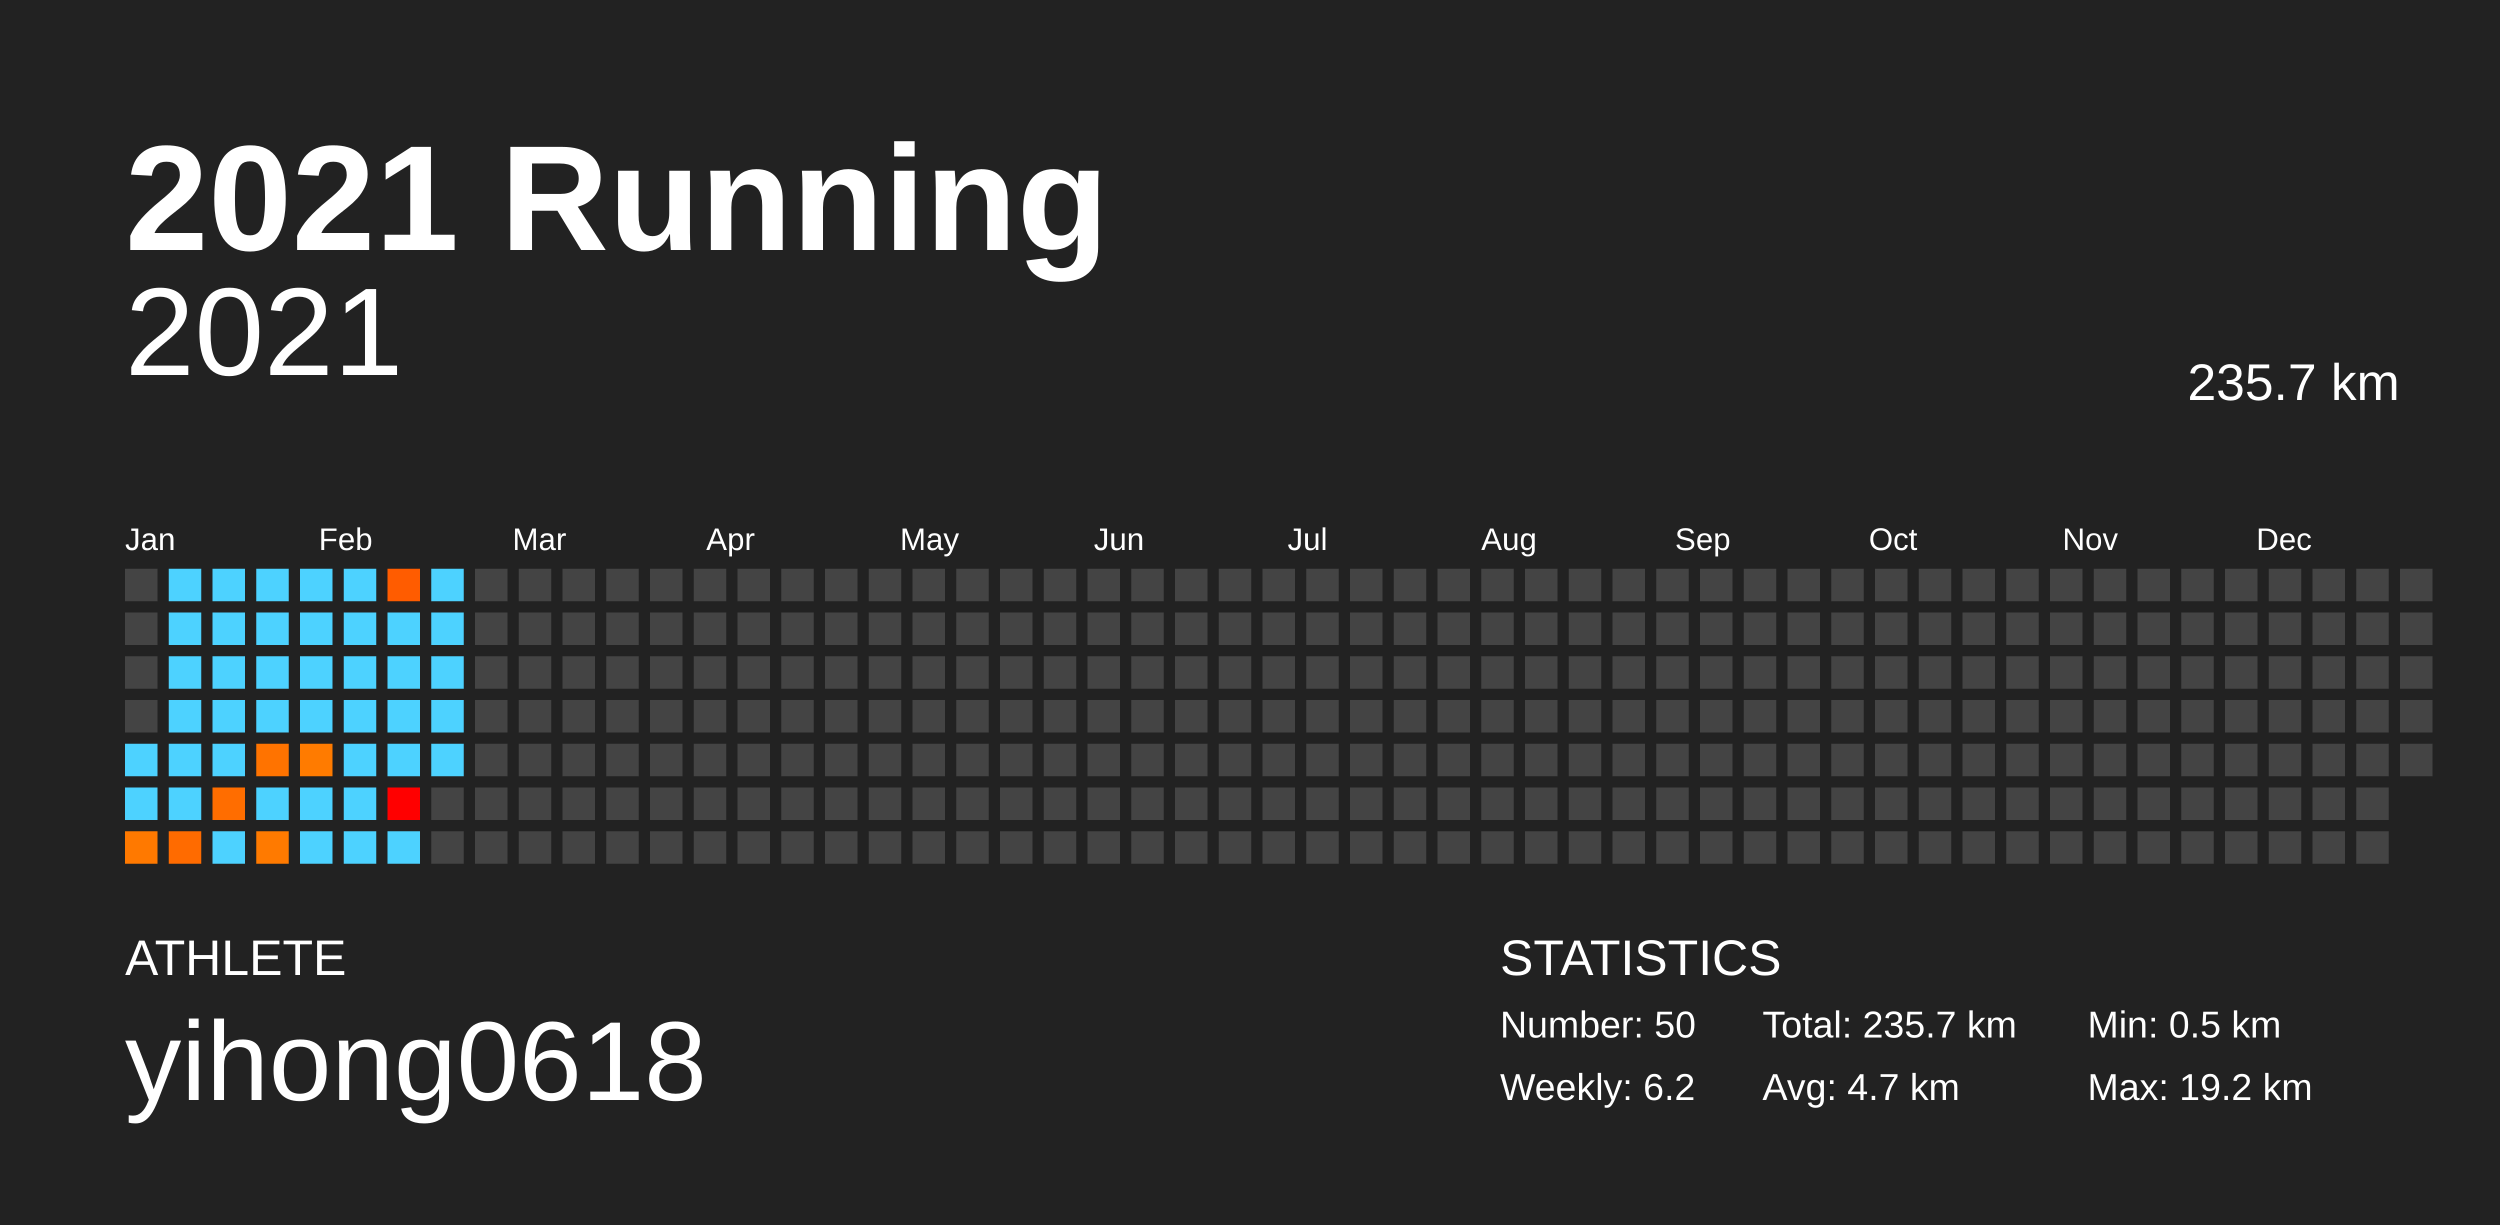
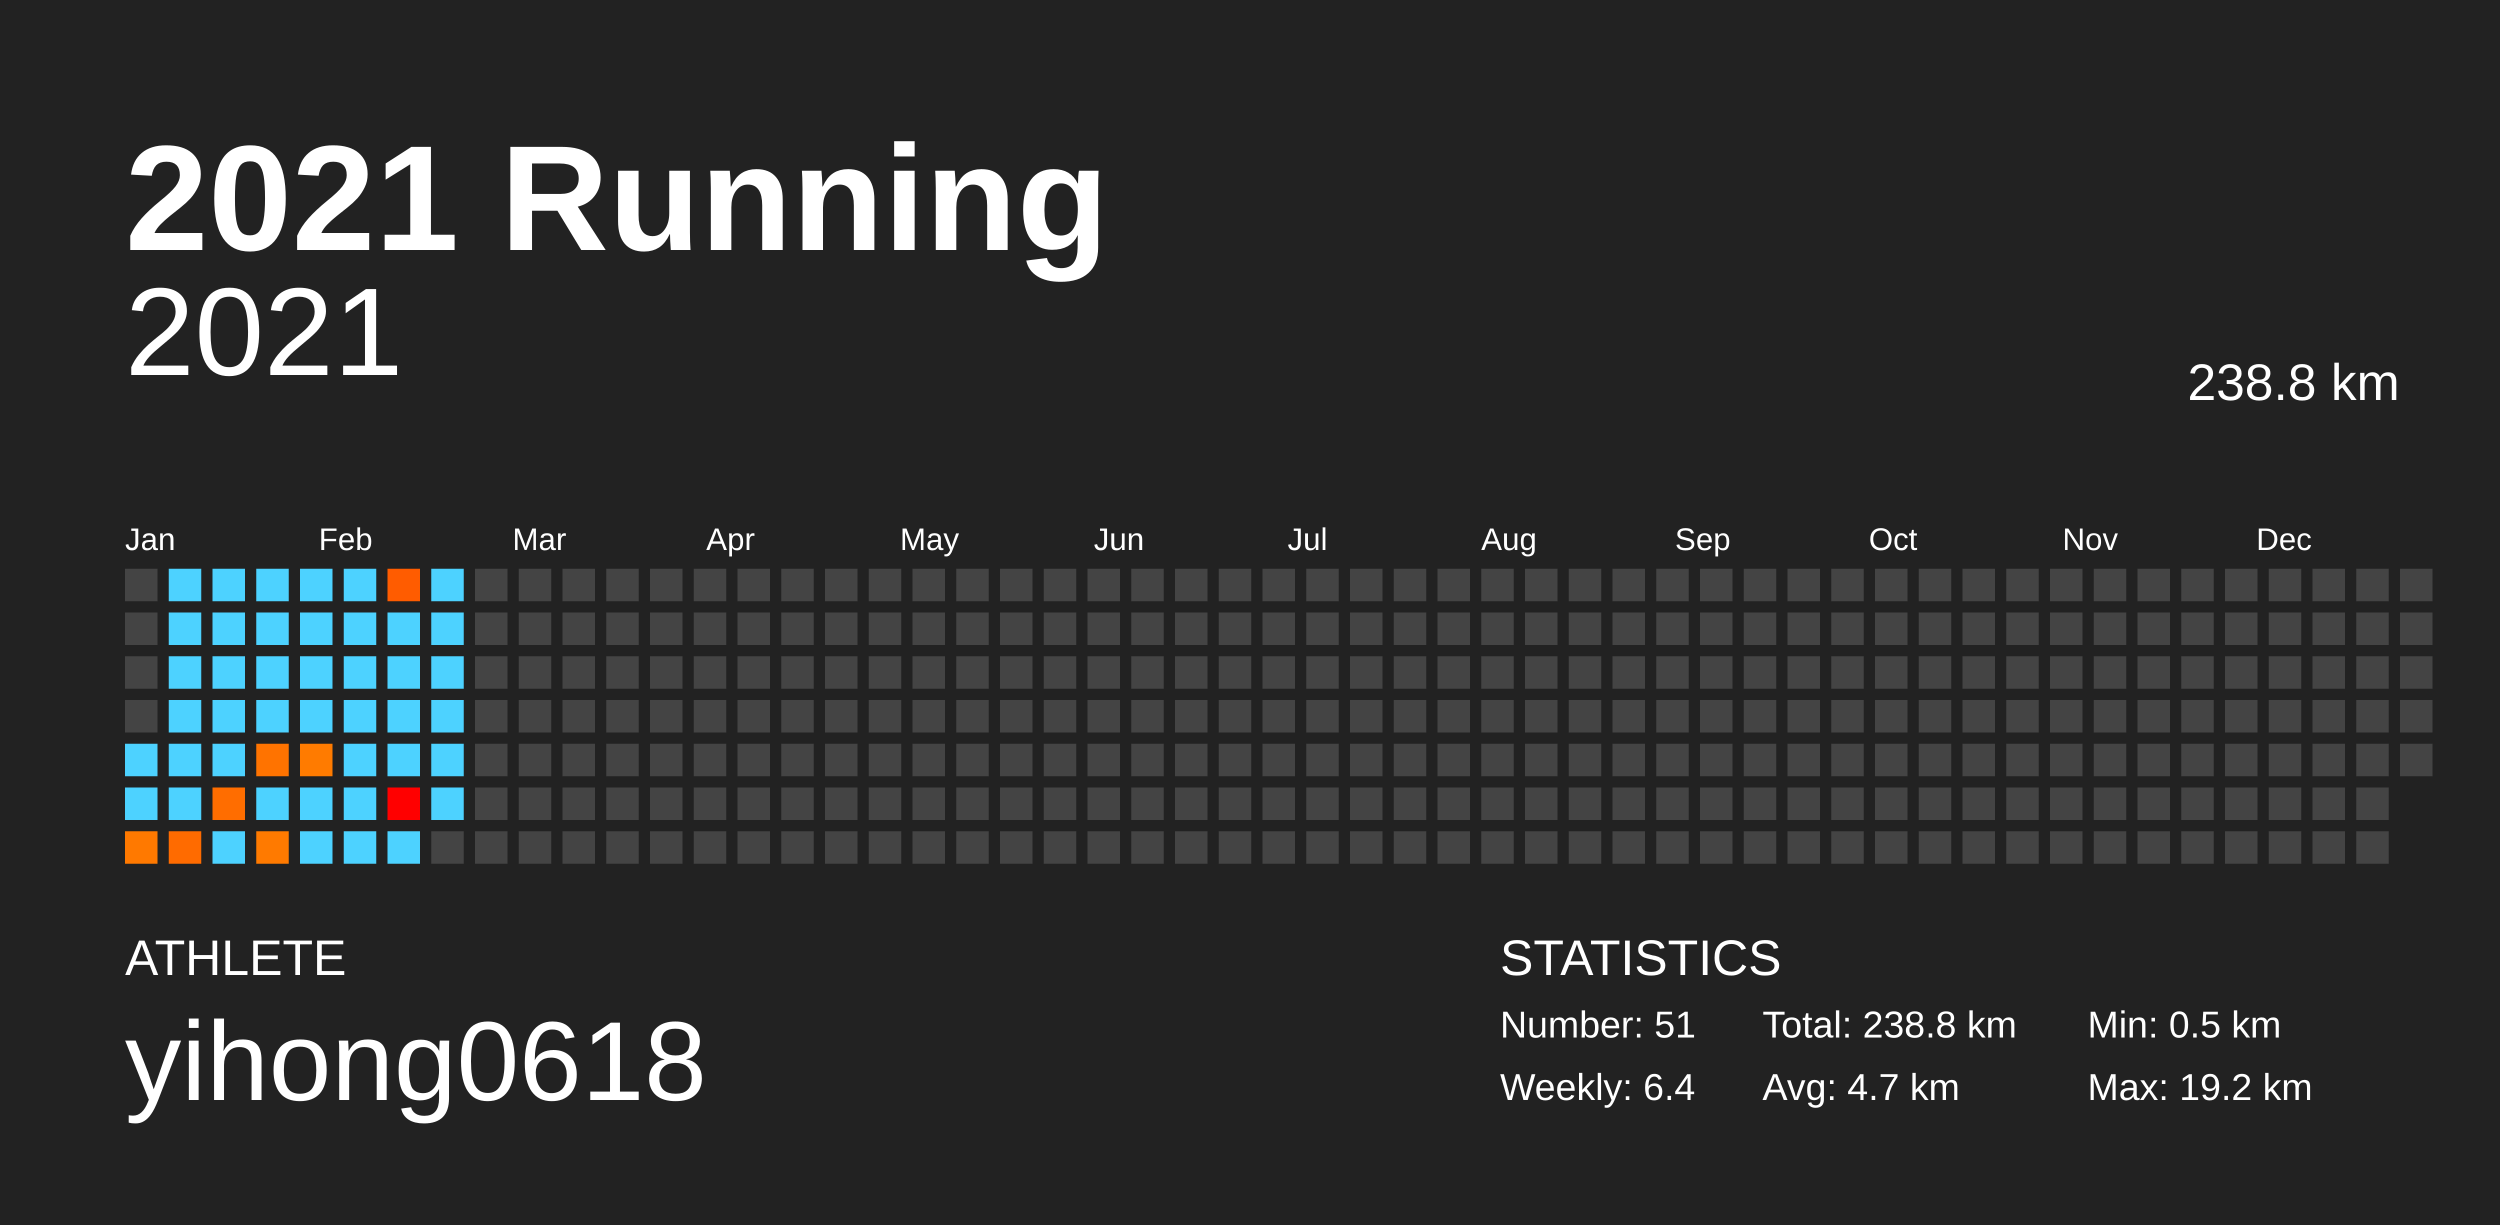
<svg xmlns="http://www.w3.org/2000/svg" baseProfile="full" height="98mm" version="1.1" viewBox="0,0,200,98" width="200mm">
  <defs />
  <rect fill="#222222" height="98" width="200" x="0" y="0" />
  <text fill="#FFFFFF" style="font-size:12px; font-family:Arial; font-weight:bold;" x="10" y="20">2021 Running</text>
  <text fill="#FFFFFF" style="font-size:4px; font-family:Arial" x="10" y="78">ATHLETE</text>
  <text fill="#FFFFFF" style="font-size:9px; font-family:Arial" x="10" y="88">yihong0618</text>
  <text fill="#FFFFFF" style="font-size:4px; font-family:Arial" x="120" y="78">STATISTICS</text>
-   <text fill="#FFFFFF" style="font-size:3px; font-family:Arial" x="120" y="83">Number: 50</text>
-   <text fill="#FFFFFF" style="font-size:3px; font-family:Arial" x="120" y="88">Weekly: 6.2</text>
-   <text fill="#FFFFFF" style="font-size:3px; font-family:Arial" x="141" y="83">Total: 235.7 km</text>
+   <text fill="#FFFFFF" style="font-size:3px; font-family:Arial" x="120" y="83">Number: 51</text>
+   <text fill="#FFFFFF" style="font-size:3px; font-family:Arial" x="120" y="88">Weekly: 6.4</text>
+   <text fill="#FFFFFF" style="font-size:3px; font-family:Arial" x="141" y="83">Total: 238.8 km</text>
  <text fill="#FFFFFF" style="font-size:3px; font-family:Arial" x="141" y="88">Avg: 4.7 km</text>
  <text fill="#FFFFFF" style="font-size:3px; font-family:Arial" x="167" y="83">Min: 0.5 km</text>
  <text fill="#FFFFFF" style="font-size:3px; font-family:Arial" x="167" y="88">Max: 19.2 km</text>
  <text alignment-baseline="hanging" fill="#FFFFFF" style="font-size:10.0px; font-family:Arial;" x="10" y="30">2021</text>
-   <text alignment-baseline="hanging" fill="#FFFFFF" style="font-size:4.125px; font-family:Arial;" x="175" y="32">235.7 km</text>
+   <text alignment-baseline="hanging" fill="#FFFFFF" style="font-size:4.125px; font-family:Arial;" x="175" y="32">238.8 km</text>
  <text fill="#FFFFFF" style="font-size:2.5px; font-family:Arial" x="10.0" y="44">Jan</text>
  <text fill="#FFFFFF" style="font-size:2.5px; font-family:Arial" x="25.5" y="44">Feb</text>
  <text fill="#FFFFFF" style="font-size:2.5px; font-family:Arial" x="41.0" y="44">Mar</text>
  <text fill="#FFFFFF" style="font-size:2.5px; font-family:Arial" x="56.5" y="44">Apr</text>
  <text fill="#FFFFFF" style="font-size:2.5px; font-family:Arial" x="72.0" y="44">May</text>
  <text fill="#FFFFFF" style="font-size:2.5px; font-family:Arial" x="87.5" y="44">Jun</text>
  <text fill="#FFFFFF" style="font-size:2.5px; font-family:Arial" x="103.0" y="44">Jul</text>
  <text fill="#FFFFFF" style="font-size:2.5px; font-family:Arial" x="118.5" y="44">Aug</text>
  <text fill="#FFFFFF" style="font-size:2.5px; font-family:Arial" x="134.0" y="44">Sep</text>
  <text fill="#FFFFFF" style="font-size:2.5px; font-family:Arial" x="149.5" y="44">Oct</text>
  <text fill="#FFFFFF" style="font-size:2.5px; font-family:Arial" x="165.0" y="44">Nov</text>
  <text fill="#FFFFFF" style="font-size:2.5px; font-family:Arial" x="180.5" y="44">Dec</text>
  <rect fill="#444444" height="2.6" width="2.6" x="10.0" y="45.5" />
  <rect fill="#444444" height="2.6" width="2.6" x="10.0" y="49.0" />
  <rect fill="#444444" height="2.6" width="2.6" x="10.0" y="52.5" />
  <rect fill="#444444" height="2.6" width="2.6" x="10.0" y="56.0" />
  <rect fill="#4dd2ff" height="2.6" width="2.6" x="10.0" y="59.5" />
  <rect fill="#4dd2ff" height="2.6" width="2.6" x="10.0" y="63.0" />
  <rect fill="#ff7900" height="2.6" width="2.6" x="10.0" y="66.5" />
  <rect fill="#4dd2ff" height="2.6" width="2.6" x="13.5" y="45.5" />
  <rect fill="#4dd2ff" height="2.6" width="2.6" x="13.5" y="49.0" />
  <rect fill="#4dd2ff" height="2.6" width="2.6" x="13.5" y="52.5" />
  <rect fill="#4dd2ff" height="2.6" width="2.6" x="13.5" y="56.0" />
  <rect fill="#4dd2ff" height="2.6" width="2.6" x="13.5" y="59.5" />
  <rect fill="#4dd2ff" height="2.6" width="2.6" x="13.5" y="63.0" />
  <rect fill="#ff6b00" height="2.6" width="2.6" x="13.5" y="66.5" />
  <rect fill="#4dd2ff" height="2.6" width="2.6" x="17.0" y="45.5" />
  <rect fill="#4dd2ff" height="2.6" width="2.6" x="17.0" y="49.0" />
  <rect fill="#4dd2ff" height="2.6" width="2.6" x="17.0" y="52.5" />
  <rect fill="#4dd2ff" height="2.6" width="2.6" x="17.0" y="56.0" />
  <rect fill="#4dd2ff" height="2.6" width="2.6" x="17.0" y="59.5" />
  <rect fill="#ff6d00" height="2.6" width="2.6" x="17.0" y="63.0" />
  <rect fill="#4dd2ff" height="2.6" width="2.6" x="17.0" y="66.5" />
  <rect fill="#4dd2ff" height="2.6" width="2.6" x="20.5" y="45.5" />
  <rect fill="#4dd2ff" height="2.6" width="2.6" x="20.5" y="49.0" />
  <rect fill="#4dd2ff" height="2.6" width="2.6" x="20.5" y="52.5" />
  <rect fill="#4dd2ff" height="2.6" width="2.6" x="20.5" y="56.0" />
  <rect fill="#ff7300" height="2.6" width="2.6" x="20.5" y="59.5" />
  <rect fill="#4dd2ff" height="2.6" width="2.6" x="20.5" y="63.0" />
  <rect fill="#ff7a00" height="2.6" width="2.6" x="20.5" y="66.5" />
  <rect fill="#4dd2ff" height="2.6" width="2.6" x="24.0" y="45.5" />
  <rect fill="#4dd2ff" height="2.6" width="2.6" x="24.0" y="49.0" />
  <rect fill="#4dd2ff" height="2.6" width="2.6" x="24.0" y="52.5" />
  <rect fill="#4dd2ff" height="2.6" width="2.6" x="24.0" y="56.0" />
  <rect fill="#ff7b00" height="2.6" width="2.6" x="24.0" y="59.5" />
  <rect fill="#4dd2ff" height="2.6" width="2.6" x="24.0" y="63.0" />
  <rect fill="#4dd2ff" height="2.6" width="2.6" x="24.0" y="66.5" />
  <rect fill="#4dd2ff" height="2.6" width="2.6" x="27.5" y="45.5" />
  <rect fill="#4dd2ff" height="2.6" width="2.6" x="27.5" y="49.0" />
  <rect fill="#4dd2ff" height="2.6" width="2.6" x="27.5" y="52.5" />
  <rect fill="#4dd2ff" height="2.6" width="2.6" x="27.5" y="56.0" />
  <rect fill="#4dd2ff" height="2.6" width="2.6" x="27.5" y="59.5" />
  <rect fill="#4dd2ff" height="2.6" width="2.6" x="27.5" y="63.0" />
  <rect fill="#4dd2ff" height="2.6" width="2.6" x="27.5" y="66.5" />
  <rect fill="#ff5c00" height="2.6" width="2.6" x="31.0" y="45.5" />
  <rect fill="#4dd2ff" height="2.6" width="2.6" x="31.0" y="49.0" />
  <rect fill="#4dd2ff" height="2.6" width="2.6" x="31.0" y="52.5" />
  <rect fill="#4dd2ff" height="2.6" width="2.6" x="31.0" y="56.0" />
  <rect fill="#4dd2ff" height="2.6" width="2.6" x="31.0" y="59.5" />
  <rect fill="#ff0000" height="2.6" width="2.6" x="31.0" y="63.0" />
  <rect fill="#4dd2ff" height="2.6" width="2.6" x="31.0" y="66.5" />
  <rect fill="#4dd2ff" height="2.6" width="2.6" x="34.5" y="45.5" />
  <rect fill="#4dd2ff" height="2.6" width="2.6" x="34.5" y="49.0" />
  <rect fill="#4dd2ff" height="2.6" width="2.6" x="34.5" y="52.5" />
  <rect fill="#4dd2ff" height="2.6" width="2.6" x="34.5" y="56.0" />
  <rect fill="#4dd2ff" height="2.6" width="2.6" x="34.5" y="59.5" />
-   <rect fill="#444444" height="2.6" width="2.6" x="34.5" y="63.0" />
+   <rect fill="#4dd2ff" height="2.6" width="2.6" x="34.5" y="63.0" />
  <rect fill="#444444" height="2.6" width="2.6" x="34.5" y="66.5" />
  <rect fill="#444444" height="2.6" width="2.6" x="38.0" y="45.5" />
  <rect fill="#444444" height="2.6" width="2.6" x="38.0" y="49.0" />
  <rect fill="#444444" height="2.6" width="2.6" x="38.0" y="52.5" />
  <rect fill="#444444" height="2.6" width="2.6" x="38.0" y="56.0" />
  <rect fill="#444444" height="2.6" width="2.6" x="38.0" y="59.5" />
  <rect fill="#444444" height="2.6" width="2.6" x="38.0" y="63.0" />
  <rect fill="#444444" height="2.6" width="2.6" x="38.0" y="66.5" />
  <rect fill="#444444" height="2.6" width="2.6" x="41.5" y="45.5" />
  <rect fill="#444444" height="2.6" width="2.6" x="41.5" y="49.0" />
  <rect fill="#444444" height="2.6" width="2.6" x="41.5" y="52.5" />
  <rect fill="#444444" height="2.6" width="2.6" x="41.5" y="56.0" />
  <rect fill="#444444" height="2.6" width="2.6" x="41.5" y="59.5" />
  <rect fill="#444444" height="2.6" width="2.6" x="41.5" y="63.0" />
  <rect fill="#444444" height="2.6" width="2.6" x="41.5" y="66.5" />
  <rect fill="#444444" height="2.6" width="2.6" x="45.0" y="45.5" />
  <rect fill="#444444" height="2.6" width="2.6" x="45.0" y="49.0" />
  <rect fill="#444444" height="2.6" width="2.6" x="45.0" y="52.5" />
  <rect fill="#444444" height="2.6" width="2.6" x="45.0" y="56.0" />
  <rect fill="#444444" height="2.6" width="2.6" x="45.0" y="59.5" />
  <rect fill="#444444" height="2.6" width="2.6" x="45.0" y="63.0" />
  <rect fill="#444444" height="2.6" width="2.6" x="45.0" y="66.5" />
  <rect fill="#444444" height="2.6" width="2.6" x="48.5" y="45.5" />
  <rect fill="#444444" height="2.6" width="2.6" x="48.5" y="49.0" />
  <rect fill="#444444" height="2.6" width="2.6" x="48.5" y="52.5" />
  <rect fill="#444444" height="2.6" width="2.6" x="48.5" y="56.0" />
  <rect fill="#444444" height="2.6" width="2.6" x="48.5" y="59.5" />
  <rect fill="#444444" height="2.6" width="2.6" x="48.5" y="63.0" />
  <rect fill="#444444" height="2.6" width="2.6" x="48.5" y="66.5" />
  <rect fill="#444444" height="2.6" width="2.6" x="52.0" y="45.5" />
  <rect fill="#444444" height="2.6" width="2.6" x="52.0" y="49.0" />
  <rect fill="#444444" height="2.6" width="2.6" x="52.0" y="52.5" />
  <rect fill="#444444" height="2.6" width="2.6" x="52.0" y="56.0" />
  <rect fill="#444444" height="2.6" width="2.6" x="52.0" y="59.5" />
  <rect fill="#444444" height="2.6" width="2.6" x="52.0" y="63.0" />
  <rect fill="#444444" height="2.6" width="2.6" x="52.0" y="66.5" />
  <rect fill="#444444" height="2.6" width="2.6" x="55.5" y="45.5" />
  <rect fill="#444444" height="2.6" width="2.6" x="55.5" y="49.0" />
  <rect fill="#444444" height="2.6" width="2.6" x="55.5" y="52.5" />
  <rect fill="#444444" height="2.6" width="2.6" x="55.5" y="56.0" />
  <rect fill="#444444" height="2.6" width="2.6" x="55.5" y="59.5" />
  <rect fill="#444444" height="2.6" width="2.6" x="55.5" y="63.0" />
  <rect fill="#444444" height="2.6" width="2.6" x="55.5" y="66.5" />
  <rect fill="#444444" height="2.6" width="2.6" x="59.0" y="45.5" />
  <rect fill="#444444" height="2.6" width="2.6" x="59.0" y="49.0" />
  <rect fill="#444444" height="2.6" width="2.6" x="59.0" y="52.5" />
  <rect fill="#444444" height="2.6" width="2.6" x="59.0" y="56.0" />
  <rect fill="#444444" height="2.6" width="2.6" x="59.0" y="59.5" />
  <rect fill="#444444" height="2.6" width="2.6" x="59.0" y="63.0" />
  <rect fill="#444444" height="2.6" width="2.6" x="59.0" y="66.5" />
  <rect fill="#444444" height="2.6" width="2.6" x="62.5" y="45.5" />
  <rect fill="#444444" height="2.6" width="2.6" x="62.5" y="49.0" />
  <rect fill="#444444" height="2.6" width="2.6" x="62.5" y="52.5" />
  <rect fill="#444444" height="2.6" width="2.6" x="62.5" y="56.0" />
  <rect fill="#444444" height="2.6" width="2.6" x="62.5" y="59.5" />
  <rect fill="#444444" height="2.6" width="2.6" x="62.5" y="63.0" />
  <rect fill="#444444" height="2.6" width="2.6" x="62.5" y="66.5" />
  <rect fill="#444444" height="2.6" width="2.6" x="66.0" y="45.5" />
  <rect fill="#444444" height="2.6" width="2.6" x="66.0" y="49.0" />
  <rect fill="#444444" height="2.6" width="2.6" x="66.0" y="52.5" />
  <rect fill="#444444" height="2.6" width="2.6" x="66.0" y="56.0" />
  <rect fill="#444444" height="2.6" width="2.6" x="66.0" y="59.5" />
  <rect fill="#444444" height="2.6" width="2.6" x="66.0" y="63.0" />
  <rect fill="#444444" height="2.6" width="2.6" x="66.0" y="66.5" />
  <rect fill="#444444" height="2.6" width="2.6" x="69.5" y="45.5" />
  <rect fill="#444444" height="2.6" width="2.6" x="69.5" y="49.0" />
  <rect fill="#444444" height="2.6" width="2.6" x="69.5" y="52.5" />
  <rect fill="#444444" height="2.6" width="2.6" x="69.5" y="56.0" />
  <rect fill="#444444" height="2.6" width="2.6" x="69.5" y="59.5" />
  <rect fill="#444444" height="2.6" width="2.6" x="69.5" y="63.0" />
  <rect fill="#444444" height="2.6" width="2.6" x="69.5" y="66.5" />
  <rect fill="#444444" height="2.6" width="2.6" x="73.0" y="45.5" />
  <rect fill="#444444" height="2.6" width="2.6" x="73.0" y="49.0" />
  <rect fill="#444444" height="2.6" width="2.6" x="73.0" y="52.5" />
  <rect fill="#444444" height="2.6" width="2.6" x="73.0" y="56.0" />
  <rect fill="#444444" height="2.6" width="2.6" x="73.0" y="59.5" />
  <rect fill="#444444" height="2.6" width="2.6" x="73.0" y="63.0" />
  <rect fill="#444444" height="2.6" width="2.6" x="73.0" y="66.5" />
  <rect fill="#444444" height="2.6" width="2.6" x="76.5" y="45.5" />
  <rect fill="#444444" height="2.6" width="2.6" x="76.5" y="49.0" />
  <rect fill="#444444" height="2.6" width="2.6" x="76.5" y="52.5" />
  <rect fill="#444444" height="2.6" width="2.6" x="76.5" y="56.0" />
  <rect fill="#444444" height="2.6" width="2.6" x="76.5" y="59.5" />
  <rect fill="#444444" height="2.6" width="2.6" x="76.5" y="63.0" />
  <rect fill="#444444" height="2.6" width="2.6" x="76.5" y="66.5" />
  <rect fill="#444444" height="2.6" width="2.6" x="80.0" y="45.5" />
  <rect fill="#444444" height="2.6" width="2.6" x="80.0" y="49.0" />
  <rect fill="#444444" height="2.6" width="2.6" x="80.0" y="52.5" />
  <rect fill="#444444" height="2.6" width="2.6" x="80.0" y="56.0" />
  <rect fill="#444444" height="2.6" width="2.6" x="80.0" y="59.5" />
  <rect fill="#444444" height="2.6" width="2.6" x="80.0" y="63.0" />
  <rect fill="#444444" height="2.6" width="2.6" x="80.0" y="66.5" />
  <rect fill="#444444" height="2.6" width="2.6" x="83.5" y="45.5" />
  <rect fill="#444444" height="2.6" width="2.6" x="83.5" y="49.0" />
  <rect fill="#444444" height="2.6" width="2.6" x="83.5" y="52.5" />
  <rect fill="#444444" height="2.6" width="2.6" x="83.5" y="56.0" />
  <rect fill="#444444" height="2.6" width="2.6" x="83.5" y="59.5" />
  <rect fill="#444444" height="2.6" width="2.6" x="83.5" y="63.0" />
  <rect fill="#444444" height="2.6" width="2.6" x="83.5" y="66.5" />
  <rect fill="#444444" height="2.6" width="2.6" x="87.0" y="45.5" />
  <rect fill="#444444" height="2.6" width="2.6" x="87.0" y="49.0" />
  <rect fill="#444444" height="2.6" width="2.6" x="87.0" y="52.5" />
  <rect fill="#444444" height="2.6" width="2.6" x="87.0" y="56.0" />
  <rect fill="#444444" height="2.6" width="2.6" x="87.0" y="59.5" />
  <rect fill="#444444" height="2.6" width="2.6" x="87.0" y="63.0" />
  <rect fill="#444444" height="2.6" width="2.6" x="87.0" y="66.5" />
  <rect fill="#444444" height="2.6" width="2.6" x="90.5" y="45.5" />
  <rect fill="#444444" height="2.6" width="2.6" x="90.5" y="49.0" />
  <rect fill="#444444" height="2.6" width="2.6" x="90.5" y="52.5" />
  <rect fill="#444444" height="2.6" width="2.6" x="90.5" y="56.0" />
  <rect fill="#444444" height="2.6" width="2.6" x="90.5" y="59.5" />
  <rect fill="#444444" height="2.6" width="2.6" x="90.5" y="63.0" />
  <rect fill="#444444" height="2.6" width="2.6" x="90.5" y="66.5" />
  <rect fill="#444444" height="2.6" width="2.6" x="94.0" y="45.5" />
  <rect fill="#444444" height="2.6" width="2.6" x="94.0" y="49.0" />
  <rect fill="#444444" height="2.6" width="2.6" x="94.0" y="52.5" />
  <rect fill="#444444" height="2.6" width="2.6" x="94.0" y="56.0" />
  <rect fill="#444444" height="2.6" width="2.6" x="94.0" y="59.5" />
  <rect fill="#444444" height="2.6" width="2.6" x="94.0" y="63.0" />
  <rect fill="#444444" height="2.6" width="2.6" x="94.0" y="66.5" />
  <rect fill="#444444" height="2.6" width="2.6" x="97.5" y="45.5" />
  <rect fill="#444444" height="2.6" width="2.6" x="97.5" y="49.0" />
  <rect fill="#444444" height="2.6" width="2.6" x="97.5" y="52.5" />
  <rect fill="#444444" height="2.6" width="2.6" x="97.5" y="56.0" />
  <rect fill="#444444" height="2.6" width="2.6" x="97.5" y="59.5" />
  <rect fill="#444444" height="2.6" width="2.6" x="97.5" y="63.0" />
  <rect fill="#444444" height="2.6" width="2.6" x="97.5" y="66.5" />
  <rect fill="#444444" height="2.6" width="2.6" x="101.0" y="45.5" />
  <rect fill="#444444" height="2.6" width="2.6" x="101.0" y="49.0" />
  <rect fill="#444444" height="2.6" width="2.6" x="101.0" y="52.5" />
  <rect fill="#444444" height="2.6" width="2.6" x="101.0" y="56.0" />
  <rect fill="#444444" height="2.6" width="2.6" x="101.0" y="59.5" />
  <rect fill="#444444" height="2.6" width="2.6" x="101.0" y="63.0" />
  <rect fill="#444444" height="2.6" width="2.6" x="101.0" y="66.5" />
  <rect fill="#444444" height="2.6" width="2.6" x="104.5" y="45.5" />
  <rect fill="#444444" height="2.6" width="2.6" x="104.5" y="49.0" />
  <rect fill="#444444" height="2.6" width="2.6" x="104.5" y="52.5" />
  <rect fill="#444444" height="2.6" width="2.6" x="104.5" y="56.0" />
  <rect fill="#444444" height="2.6" width="2.6" x="104.5" y="59.5" />
  <rect fill="#444444" height="2.6" width="2.6" x="104.5" y="63.0" />
  <rect fill="#444444" height="2.6" width="2.6" x="104.5" y="66.5" />
  <rect fill="#444444" height="2.6" width="2.6" x="108.0" y="45.5" />
  <rect fill="#444444" height="2.6" width="2.6" x="108.0" y="49.0" />
  <rect fill="#444444" height="2.6" width="2.6" x="108.0" y="52.5" />
  <rect fill="#444444" height="2.6" width="2.6" x="108.0" y="56.0" />
  <rect fill="#444444" height="2.6" width="2.6" x="108.0" y="59.5" />
  <rect fill="#444444" height="2.6" width="2.6" x="108.0" y="63.0" />
  <rect fill="#444444" height="2.6" width="2.6" x="108.0" y="66.5" />
  <rect fill="#444444" height="2.6" width="2.6" x="111.5" y="45.5" />
  <rect fill="#444444" height="2.6" width="2.6" x="111.5" y="49.0" />
  <rect fill="#444444" height="2.6" width="2.6" x="111.5" y="52.5" />
  <rect fill="#444444" height="2.6" width="2.6" x="111.5" y="56.0" />
  <rect fill="#444444" height="2.6" width="2.6" x="111.5" y="59.5" />
  <rect fill="#444444" height="2.6" width="2.6" x="111.5" y="63.0" />
  <rect fill="#444444" height="2.6" width="2.6" x="111.5" y="66.5" />
  <rect fill="#444444" height="2.6" width="2.6" x="115.0" y="45.5" />
  <rect fill="#444444" height="2.6" width="2.6" x="115.0" y="49.0" />
  <rect fill="#444444" height="2.6" width="2.6" x="115.0" y="52.5" />
  <rect fill="#444444" height="2.6" width="2.6" x="115.0" y="56.0" />
  <rect fill="#444444" height="2.6" width="2.6" x="115.0" y="59.5" />
  <rect fill="#444444" height="2.6" width="2.6" x="115.0" y="63.0" />
  <rect fill="#444444" height="2.6" width="2.6" x="115.0" y="66.5" />
  <rect fill="#444444" height="2.6" width="2.6" x="118.5" y="45.5" />
  <rect fill="#444444" height="2.6" width="2.6" x="118.5" y="49.0" />
  <rect fill="#444444" height="2.6" width="2.6" x="118.5" y="52.5" />
  <rect fill="#444444" height="2.6" width="2.6" x="118.5" y="56.0" />
  <rect fill="#444444" height="2.6" width="2.6" x="118.5" y="59.5" />
  <rect fill="#444444" height="2.6" width="2.6" x="118.5" y="63.0" />
  <rect fill="#444444" height="2.6" width="2.6" x="118.5" y="66.5" />
  <rect fill="#444444" height="2.6" width="2.6" x="122.0" y="45.5" />
  <rect fill="#444444" height="2.6" width="2.6" x="122.0" y="49.0" />
  <rect fill="#444444" height="2.6" width="2.6" x="122.0" y="52.5" />
  <rect fill="#444444" height="2.6" width="2.6" x="122.0" y="56.0" />
  <rect fill="#444444" height="2.6" width="2.6" x="122.0" y="59.5" />
  <rect fill="#444444" height="2.6" width="2.6" x="122.0" y="63.0" />
  <rect fill="#444444" height="2.6" width="2.6" x="122.0" y="66.5" />
  <rect fill="#444444" height="2.6" width="2.6" x="125.5" y="45.5" />
  <rect fill="#444444" height="2.6" width="2.6" x="125.5" y="49.0" />
  <rect fill="#444444" height="2.6" width="2.6" x="125.5" y="52.5" />
  <rect fill="#444444" height="2.6" width="2.6" x="125.5" y="56.0" />
  <rect fill="#444444" height="2.6" width="2.6" x="125.5" y="59.5" />
  <rect fill="#444444" height="2.6" width="2.6" x="125.5" y="63.0" />
  <rect fill="#444444" height="2.6" width="2.6" x="125.5" y="66.5" />
  <rect fill="#444444" height="2.6" width="2.6" x="129.0" y="45.5" />
  <rect fill="#444444" height="2.6" width="2.6" x="129.0" y="49.0" />
  <rect fill="#444444" height="2.6" width="2.6" x="129.0" y="52.5" />
  <rect fill="#444444" height="2.6" width="2.6" x="129.0" y="56.0" />
  <rect fill="#444444" height="2.6" width="2.6" x="129.0" y="59.5" />
  <rect fill="#444444" height="2.6" width="2.6" x="129.0" y="63.0" />
  <rect fill="#444444" height="2.6" width="2.6" x="129.0" y="66.5" />
  <rect fill="#444444" height="2.6" width="2.6" x="132.5" y="45.5" />
  <rect fill="#444444" height="2.6" width="2.6" x="132.5" y="49.0" />
  <rect fill="#444444" height="2.6" width="2.6" x="132.5" y="52.5" />
  <rect fill="#444444" height="2.6" width="2.6" x="132.5" y="56.0" />
  <rect fill="#444444" height="2.6" width="2.6" x="132.5" y="59.5" />
  <rect fill="#444444" height="2.6" width="2.6" x="132.5" y="63.0" />
  <rect fill="#444444" height="2.6" width="2.6" x="132.5" y="66.5" />
  <rect fill="#444444" height="2.6" width="2.6" x="136.0" y="45.5" />
  <rect fill="#444444" height="2.6" width="2.6" x="136.0" y="49.0" />
  <rect fill="#444444" height="2.6" width="2.6" x="136.0" y="52.5" />
  <rect fill="#444444" height="2.6" width="2.6" x="136.0" y="56.0" />
  <rect fill="#444444" height="2.6" width="2.6" x="136.0" y="59.5" />
  <rect fill="#444444" height="2.6" width="2.6" x="136.0" y="63.0" />
  <rect fill="#444444" height="2.6" width="2.6" x="136.0" y="66.5" />
  <rect fill="#444444" height="2.6" width="2.6" x="139.5" y="45.5" />
  <rect fill="#444444" height="2.6" width="2.6" x="139.5" y="49.0" />
  <rect fill="#444444" height="2.6" width="2.6" x="139.5" y="52.5" />
  <rect fill="#444444" height="2.6" width="2.6" x="139.5" y="56.0" />
  <rect fill="#444444" height="2.6" width="2.6" x="139.5" y="59.5" />
  <rect fill="#444444" height="2.6" width="2.6" x="139.5" y="63.0" />
  <rect fill="#444444" height="2.6" width="2.6" x="139.5" y="66.5" />
  <rect fill="#444444" height="2.6" width="2.6" x="143.0" y="45.5" />
  <rect fill="#444444" height="2.6" width="2.6" x="143.0" y="49.0" />
  <rect fill="#444444" height="2.6" width="2.6" x="143.0" y="52.5" />
  <rect fill="#444444" height="2.6" width="2.6" x="143.0" y="56.0" />
  <rect fill="#444444" height="2.6" width="2.6" x="143.0" y="59.5" />
  <rect fill="#444444" height="2.6" width="2.6" x="143.0" y="63.0" />
  <rect fill="#444444" height="2.6" width="2.6" x="143.0" y="66.5" />
  <rect fill="#444444" height="2.6" width="2.6" x="146.5" y="45.5" />
  <rect fill="#444444" height="2.6" width="2.6" x="146.5" y="49.0" />
  <rect fill="#444444" height="2.6" width="2.6" x="146.5" y="52.5" />
  <rect fill="#444444" height="2.6" width="2.6" x="146.5" y="56.0" />
  <rect fill="#444444" height="2.6" width="2.6" x="146.5" y="59.5" />
  <rect fill="#444444" height="2.6" width="2.6" x="146.5" y="63.0" />
  <rect fill="#444444" height="2.6" width="2.6" x="146.5" y="66.5" />
  <rect fill="#444444" height="2.6" width="2.6" x="150.0" y="45.5" />
  <rect fill="#444444" height="2.6" width="2.6" x="150.0" y="49.0" />
  <rect fill="#444444" height="2.6" width="2.6" x="150.0" y="52.5" />
  <rect fill="#444444" height="2.6" width="2.6" x="150.0" y="56.0" />
  <rect fill="#444444" height="2.6" width="2.6" x="150.0" y="59.5" />
  <rect fill="#444444" height="2.6" width="2.6" x="150.0" y="63.0" />
  <rect fill="#444444" height="2.6" width="2.6" x="150.0" y="66.5" />
  <rect fill="#444444" height="2.6" width="2.6" x="153.5" y="45.5" />
  <rect fill="#444444" height="2.6" width="2.6" x="153.5" y="49.0" />
  <rect fill="#444444" height="2.6" width="2.6" x="153.5" y="52.5" />
  <rect fill="#444444" height="2.6" width="2.6" x="153.5" y="56.0" />
  <rect fill="#444444" height="2.6" width="2.6" x="153.5" y="59.5" />
  <rect fill="#444444" height="2.6" width="2.6" x="153.5" y="63.0" />
  <rect fill="#444444" height="2.6" width="2.6" x="153.5" y="66.5" />
  <rect fill="#444444" height="2.6" width="2.6" x="157.0" y="45.5" />
  <rect fill="#444444" height="2.6" width="2.6" x="157.0" y="49.0" />
  <rect fill="#444444" height="2.6" width="2.6" x="157.0" y="52.5" />
  <rect fill="#444444" height="2.6" width="2.6" x="157.0" y="56.0" />
  <rect fill="#444444" height="2.6" width="2.6" x="157.0" y="59.5" />
  <rect fill="#444444" height="2.6" width="2.6" x="157.0" y="63.0" />
  <rect fill="#444444" height="2.6" width="2.6" x="157.0" y="66.5" />
  <rect fill="#444444" height="2.6" width="2.6" x="160.5" y="45.5" />
  <rect fill="#444444" height="2.6" width="2.6" x="160.5" y="49.0" />
  <rect fill="#444444" height="2.6" width="2.6" x="160.5" y="52.5" />
  <rect fill="#444444" height="2.6" width="2.6" x="160.5" y="56.0" />
  <rect fill="#444444" height="2.6" width="2.6" x="160.5" y="59.5" />
  <rect fill="#444444" height="2.6" width="2.6" x="160.5" y="63.0" />
  <rect fill="#444444" height="2.6" width="2.6" x="160.5" y="66.5" />
  <rect fill="#444444" height="2.6" width="2.6" x="164.0" y="45.5" />
  <rect fill="#444444" height="2.6" width="2.6" x="164.0" y="49.0" />
  <rect fill="#444444" height="2.6" width="2.6" x="164.0" y="52.5" />
  <rect fill="#444444" height="2.6" width="2.6" x="164.0" y="56.0" />
  <rect fill="#444444" height="2.6" width="2.6" x="164.0" y="59.5" />
  <rect fill="#444444" height="2.6" width="2.6" x="164.0" y="63.0" />
  <rect fill="#444444" height="2.6" width="2.6" x="164.0" y="66.5" />
  <rect fill="#444444" height="2.6" width="2.6" x="167.5" y="45.5" />
  <rect fill="#444444" height="2.6" width="2.6" x="167.5" y="49.0" />
  <rect fill="#444444" height="2.6" width="2.6" x="167.5" y="52.5" />
  <rect fill="#444444" height="2.6" width="2.6" x="167.5" y="56.0" />
  <rect fill="#444444" height="2.6" width="2.6" x="167.5" y="59.5" />
  <rect fill="#444444" height="2.6" width="2.6" x="167.5" y="63.0" />
  <rect fill="#444444" height="2.6" width="2.6" x="167.5" y="66.5" />
  <rect fill="#444444" height="2.6" width="2.6" x="171.0" y="45.5" />
  <rect fill="#444444" height="2.6" width="2.6" x="171.0" y="49.0" />
  <rect fill="#444444" height="2.6" width="2.6" x="171.0" y="52.5" />
  <rect fill="#444444" height="2.6" width="2.6" x="171.0" y="56.0" />
  <rect fill="#444444" height="2.6" width="2.6" x="171.0" y="59.5" />
  <rect fill="#444444" height="2.6" width="2.6" x="171.0" y="63.0" />
  <rect fill="#444444" height="2.6" width="2.6" x="171.0" y="66.5" />
  <rect fill="#444444" height="2.6" width="2.6" x="174.5" y="45.5" />
  <rect fill="#444444" height="2.6" width="2.6" x="174.5" y="49.0" />
  <rect fill="#444444" height="2.6" width="2.6" x="174.5" y="52.5" />
  <rect fill="#444444" height="2.6" width="2.6" x="174.5" y="56.0" />
  <rect fill="#444444" height="2.6" width="2.6" x="174.5" y="59.5" />
  <rect fill="#444444" height="2.6" width="2.6" x="174.5" y="63.0" />
  <rect fill="#444444" height="2.6" width="2.6" x="174.5" y="66.5" />
  <rect fill="#444444" height="2.6" width="2.6" x="178.0" y="45.5" />
  <rect fill="#444444" height="2.6" width="2.6" x="178.0" y="49.0" />
  <rect fill="#444444" height="2.6" width="2.6" x="178.0" y="52.5" />
  <rect fill="#444444" height="2.6" width="2.6" x="178.0" y="56.0" />
  <rect fill="#444444" height="2.6" width="2.6" x="178.0" y="59.5" />
  <rect fill="#444444" height="2.6" width="2.6" x="178.0" y="63.0" />
  <rect fill="#444444" height="2.6" width="2.6" x="178.0" y="66.5" />
  <rect fill="#444444" height="2.6" width="2.6" x="181.5" y="45.5" />
  <rect fill="#444444" height="2.6" width="2.6" x="181.5" y="49.0" />
  <rect fill="#444444" height="2.6" width="2.6" x="181.5" y="52.5" />
  <rect fill="#444444" height="2.6" width="2.6" x="181.5" y="56.0" />
  <rect fill="#444444" height="2.6" width="2.6" x="181.5" y="59.5" />
  <rect fill="#444444" height="2.6" width="2.6" x="181.5" y="63.0" />
  <rect fill="#444444" height="2.6" width="2.6" x="181.5" y="66.5" />
  <rect fill="#444444" height="2.6" width="2.6" x="185.0" y="45.5" />
  <rect fill="#444444" height="2.6" width="2.6" x="185.0" y="49.0" />
  <rect fill="#444444" height="2.6" width="2.6" x="185.0" y="52.5" />
  <rect fill="#444444" height="2.6" width="2.6" x="185.0" y="56.0" />
  <rect fill="#444444" height="2.6" width="2.6" x="185.0" y="59.5" />
  <rect fill="#444444" height="2.6" width="2.6" x="185.0" y="63.0" />
  <rect fill="#444444" height="2.6" width="2.6" x="185.0" y="66.5" />
  <rect fill="#444444" height="2.6" width="2.6" x="188.5" y="45.5" />
  <rect fill="#444444" height="2.6" width="2.6" x="188.5" y="49.0" />
  <rect fill="#444444" height="2.6" width="2.6" x="188.5" y="52.5" />
  <rect fill="#444444" height="2.6" width="2.6" x="188.5" y="56.0" />
  <rect fill="#444444" height="2.6" width="2.6" x="188.5" y="59.5" />
  <rect fill="#444444" height="2.6" width="2.6" x="188.5" y="63.0" />
  <rect fill="#444444" height="2.6" width="2.6" x="188.5" y="66.5" />
  <rect fill="#444444" height="2.6" width="2.6" x="192.0" y="45.5" />
  <rect fill="#444444" height="2.6" width="2.6" x="192.0" y="49.0" />
  <rect fill="#444444" height="2.6" width="2.6" x="192.0" y="52.5" />
  <rect fill="#444444" height="2.6" width="2.6" x="192.0" y="56.0" />
  <rect fill="#444444" height="2.6" width="2.6" x="192.0" y="59.5" />
</svg>
